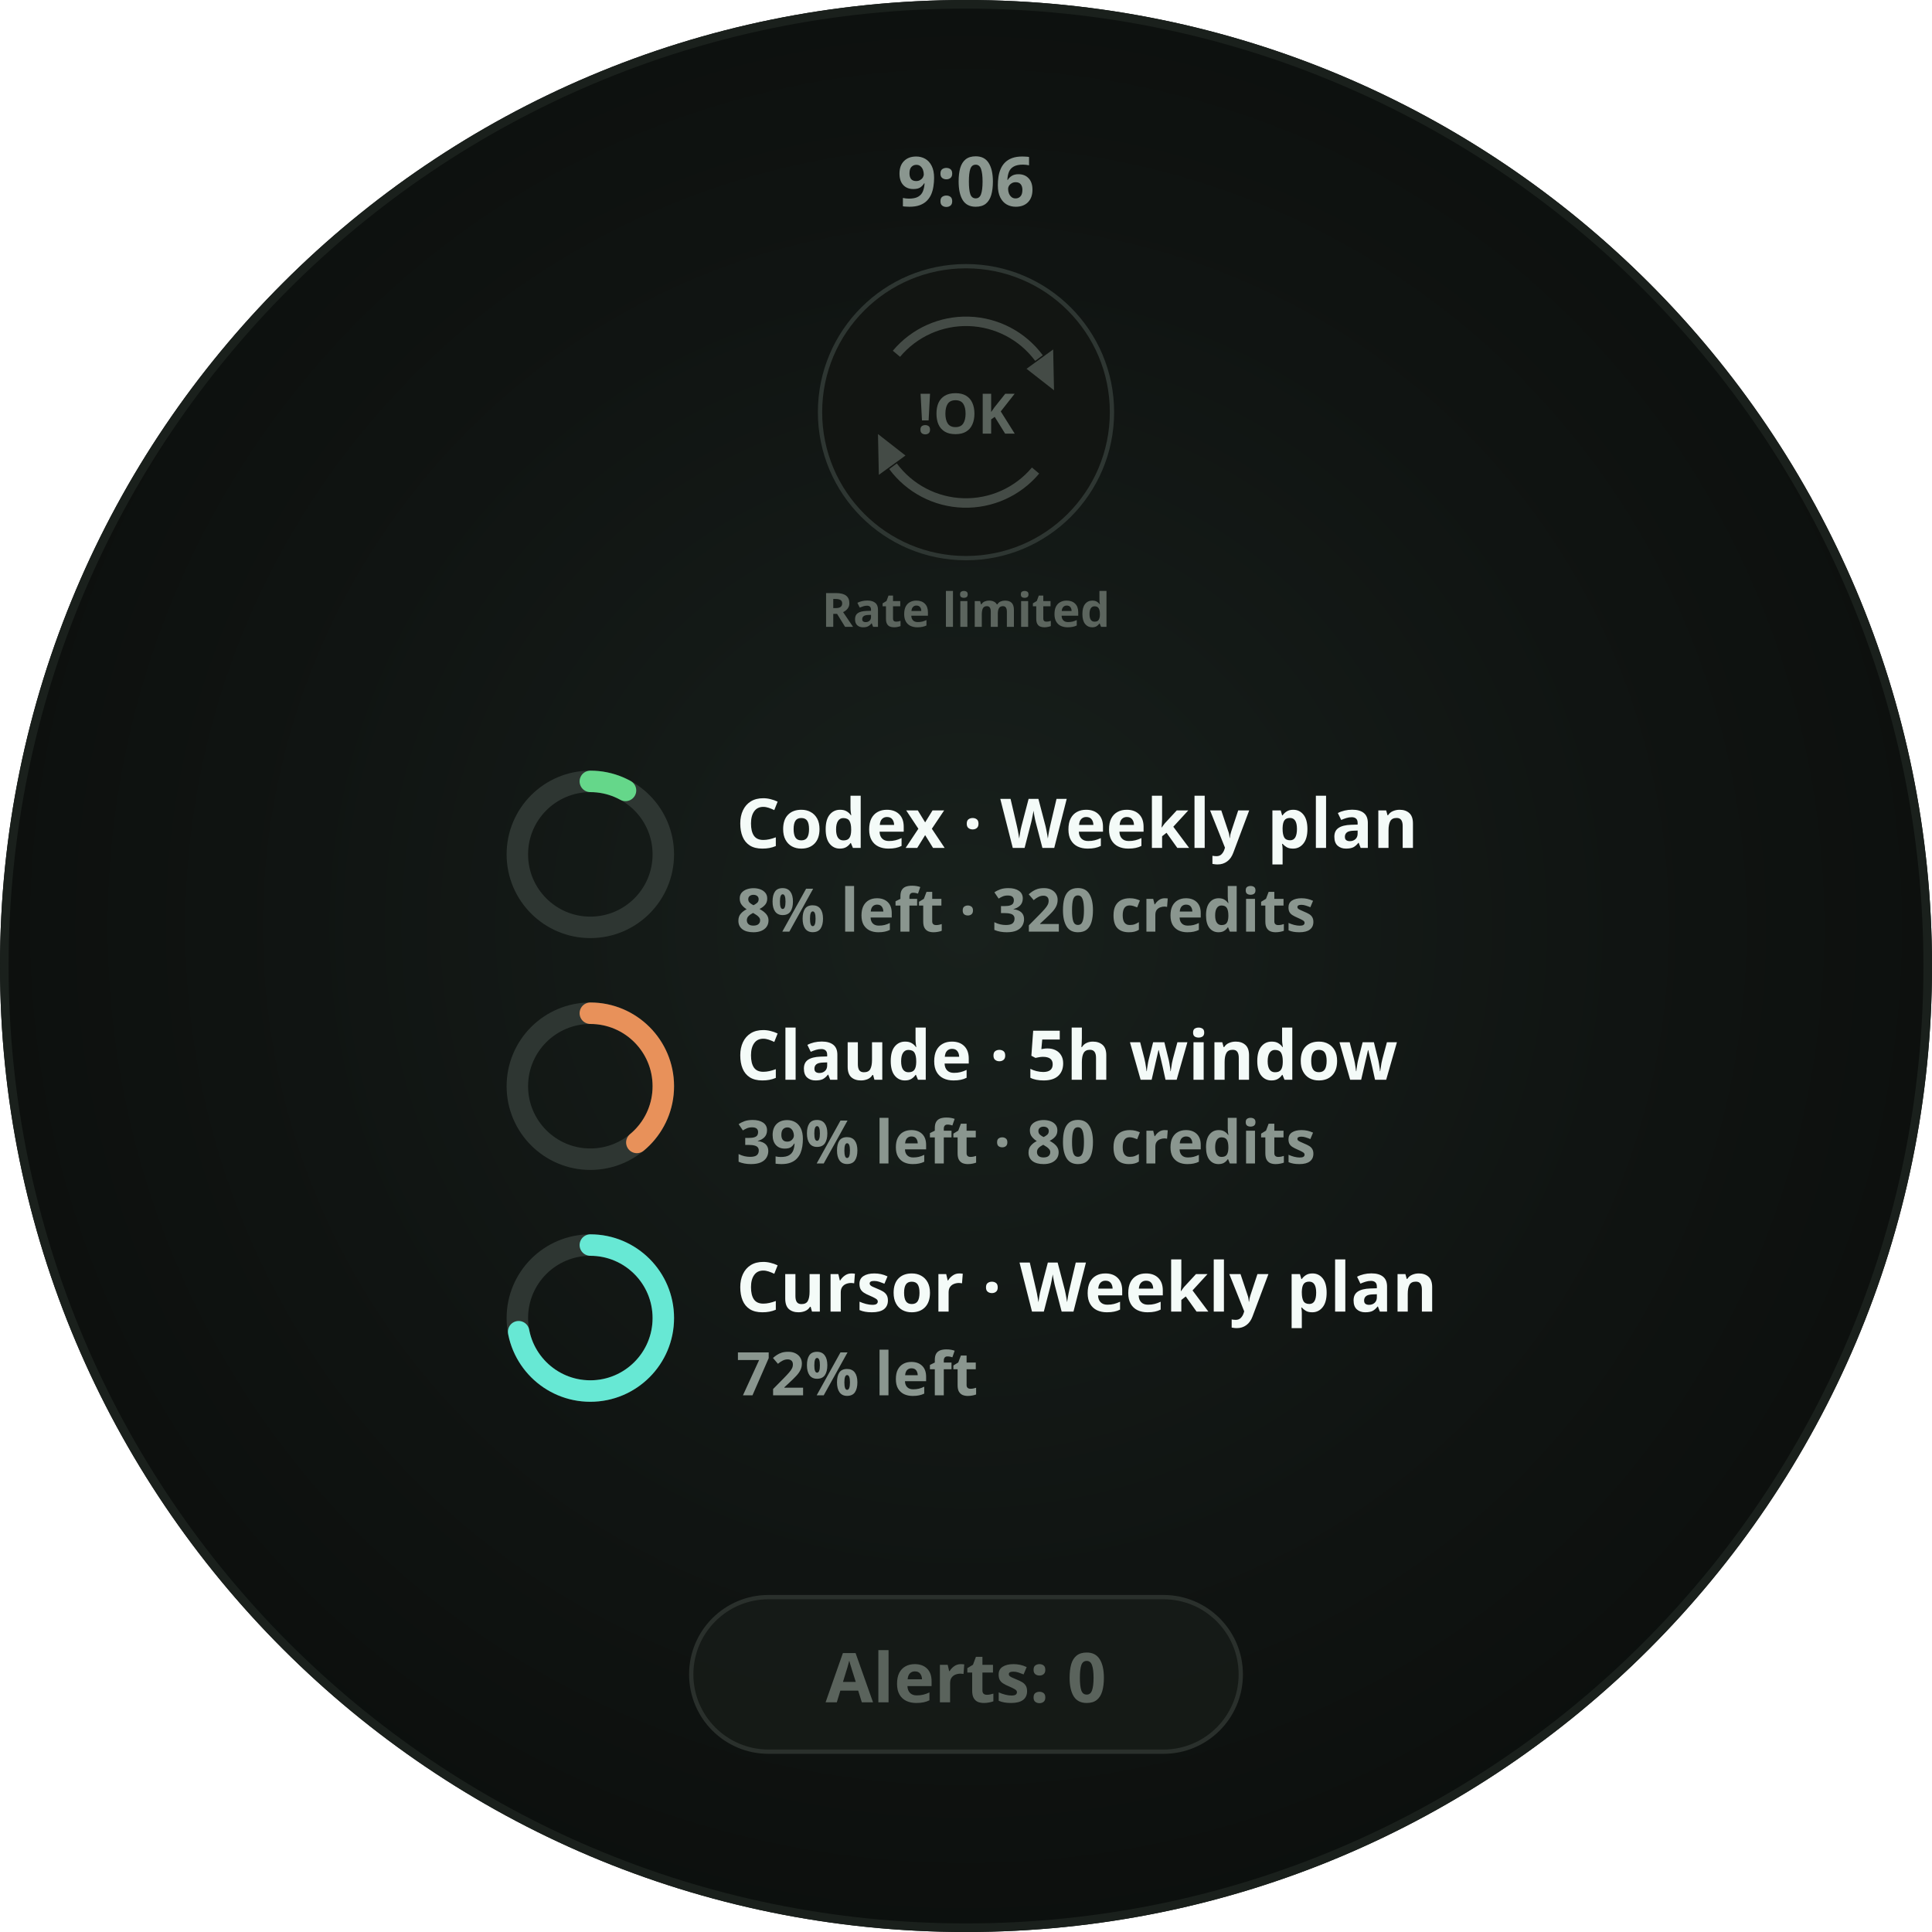
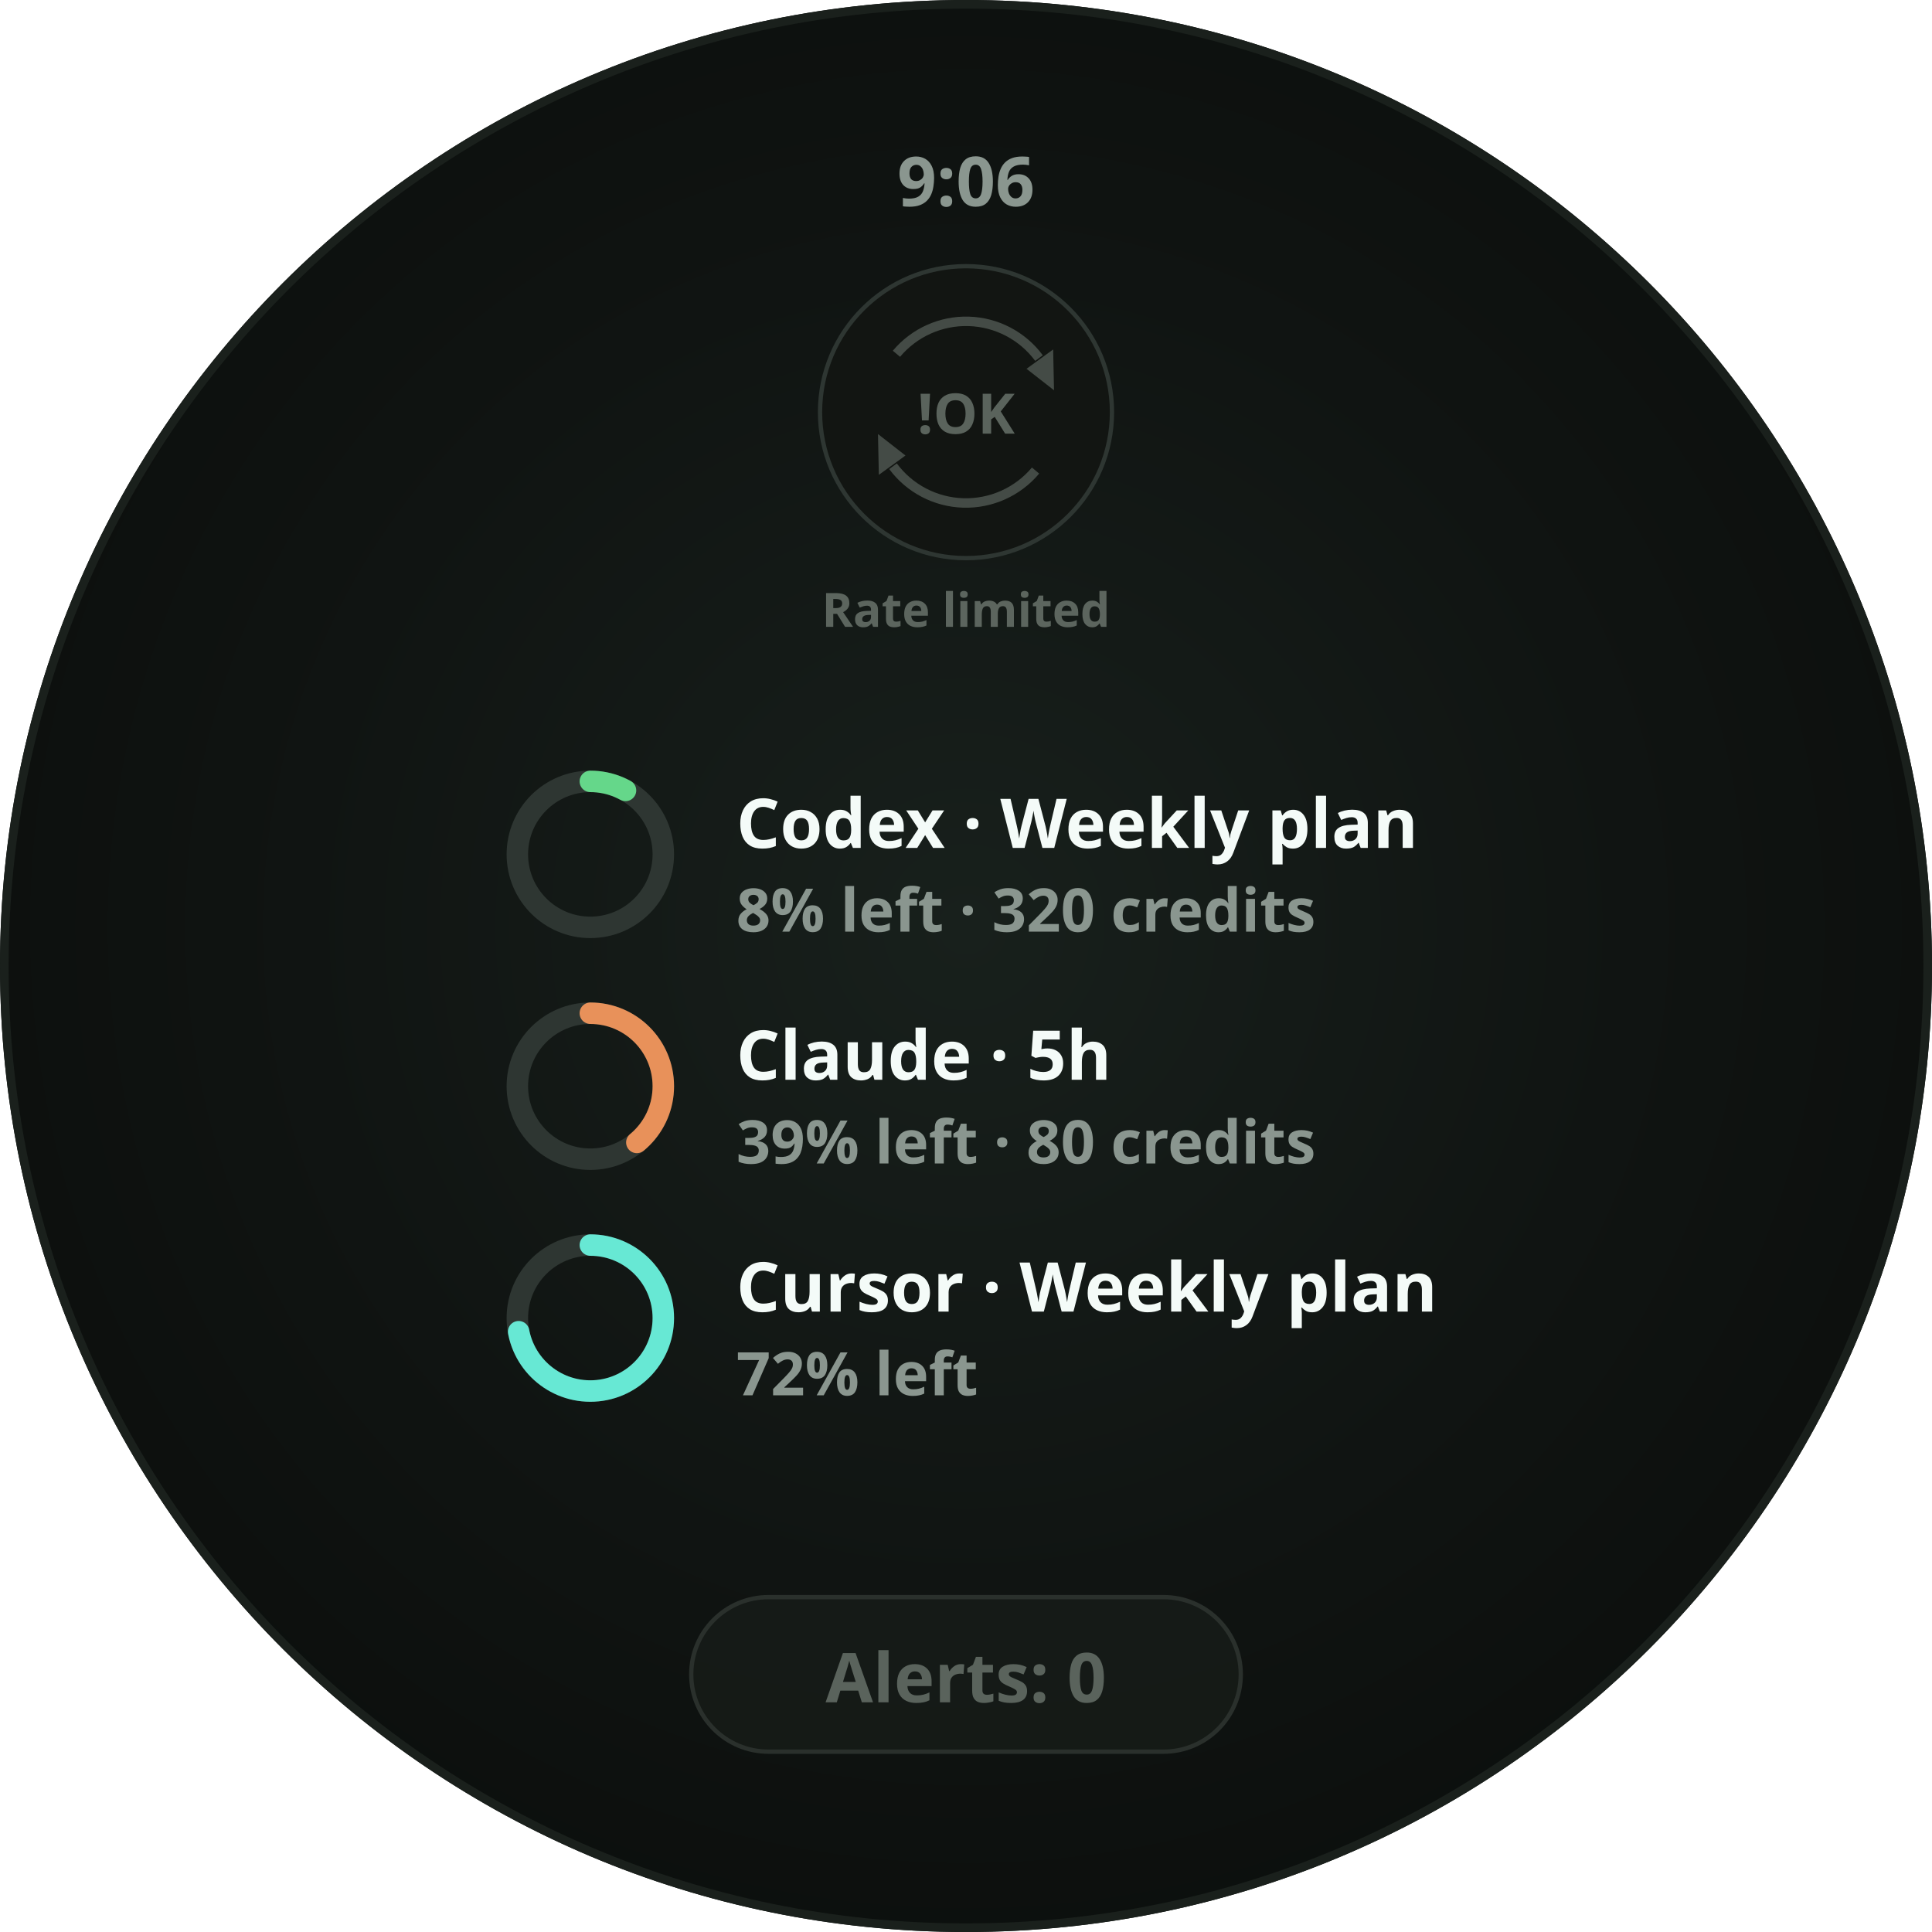
<svg xmlns="http://www.w3.org/2000/svg" width="450" height="450" viewBox="0 0 450 450" role="img" aria-label="Glance · legend · !OK · provider rate limit · refresh disabled">
  <defs>
    <radialGradient id="lift" cx="50%" cy="48%" r="62%">
      <stop offset="0%" stop-color="#18201C" />
      <stop offset="55%" stop-color="#101412" />
      <stop offset="100%" stop-color="#0A0D0B" />
    </radialGradient>
    <clipPath id="roundClip">
      <circle cx="225" cy="225" r="225" />
    </clipPath>
  </defs>
  <g clip-path="url(#roundClip)">
    <rect width="450" height="450" fill="url(#lift)" />
    <text x="225" y="48" text-anchor="middle" font-family="Noto Sans, sans-serif" font-size="16" font-weight="700" fill="#8A968F">9:06</text>
    <circle cx="225" cy="96" r="34" fill="#121512" stroke="#2E3632" stroke-width="1" />
    <path d="M 208.8 82.4 A 21.15 21.15 0 0 1 242.0 83.4" fill="none" stroke="#5A635C" stroke-width="2.2" stroke-linecap="butt" opacity="0.7" />
    <path d="M 245.5 90.9       L 239.1 85.9       L 245.3 81.4 Z" fill="#5A635C" opacity="0.7" />
    <path d="M 241.2 109.6 A 21.15 21.15 0 0 1 208.0 108.6" fill="none" stroke="#5A635C" stroke-width="2.2" stroke-linecap="butt" opacity="0.7" />
    <path d="M 204.5 101.1       L 210.9 106.1       L 204.7 110.6 Z" fill="#5A635C" opacity="0.7" />
    <text x="225" y="101.0" text-anchor="middle" font-family="Noto Sans, sans-serif" font-size="13" font-weight="700" fill="#5A635C">!OK</text>
    <text x="225" y="146.0" text-anchor="middle" font-family="Noto Sans, sans-serif" font-size="11" font-weight="700" fill="#5C655E">Rate limited</text>
    <circle cx="137.5" cy="199" r="17" fill="none" stroke="#2E3632" stroke-width="5" />
    <circle cx="137.5" cy="199" r="17" fill="none" stroke="#65D78A" stroke-width="5" stroke-linecap="round" stroke-dasharray="8.55 106.81" transform="rotate(-90 137.5 199)" />
    <text x="171.5" y="197.5" font-family="Noto Sans, sans-serif" font-size="16" font-weight="700" fill="#F4FBF8">Codex · Weekly plan</text>
    <text x="171.5" y="217.0" font-family="Noto Sans, sans-serif" font-size="14" font-weight="700" fill="#8A968F">8% left · 320 credits</text>
    <circle cx="137.5" cy="253" r="17" fill="none" stroke="#2E3632" stroke-width="5" />
    <circle cx="137.5" cy="253" r="17" fill="none" stroke="#E8915A" stroke-width="5" stroke-linecap="round" stroke-dasharray="41.66 106.81" transform="rotate(-90 137.5 253)" />
-     <text x="171.5" y="251.5" font-family="Noto Sans, sans-serif" font-size="16" font-weight="700" fill="#F4FBF8">Claude · 5h window</text>
+     <text x="171.5" y="251.5" font-family="Noto Sans, sans-serif" font-size="16" font-weight="700" fill="#F4FBF8">Claude · 5h</text>
    <text x="171.5" y="271.0" font-family="Noto Sans, sans-serif" font-size="14" font-weight="700" fill="#8A968F">39% left · 80 credits</text>
    <circle cx="137.5" cy="307" r="17" fill="none" stroke="#2E3632" stroke-width="5" />
    <circle cx="137.5" cy="307" r="17" fill="none" stroke="#67E8D4" stroke-width="5" stroke-linecap="round" stroke-dasharray="76.91 106.81" transform="rotate(-90 137.5 307)" />
    <text x="171.5" y="305.5" font-family="Noto Sans, sans-serif" font-size="16" font-weight="700" fill="#F4FBF8">Cursor · Weekly plan</text>
    <text x="171.5" y="325.0" font-family="Noto Sans, sans-serif" font-size="14" font-weight="700" fill="#8A968F">72% left</text>
    <rect x="161.0" y="372" width="128.0" height="36" rx="18" fill="#171B18" stroke="#2A302C" stroke-width="1" fill-opacity="0.85" />
    <text x="225" y="396.5" text-anchor="middle" font-family="Noto Sans, sans-serif" font-size="16" font-weight="700" fill="#5A635C">Alerts: 0</text>
  </g>
  <circle cx="225" cy="225" r="224.0" fill="none" stroke="#1A201C" stroke-width="2" />
</svg>
